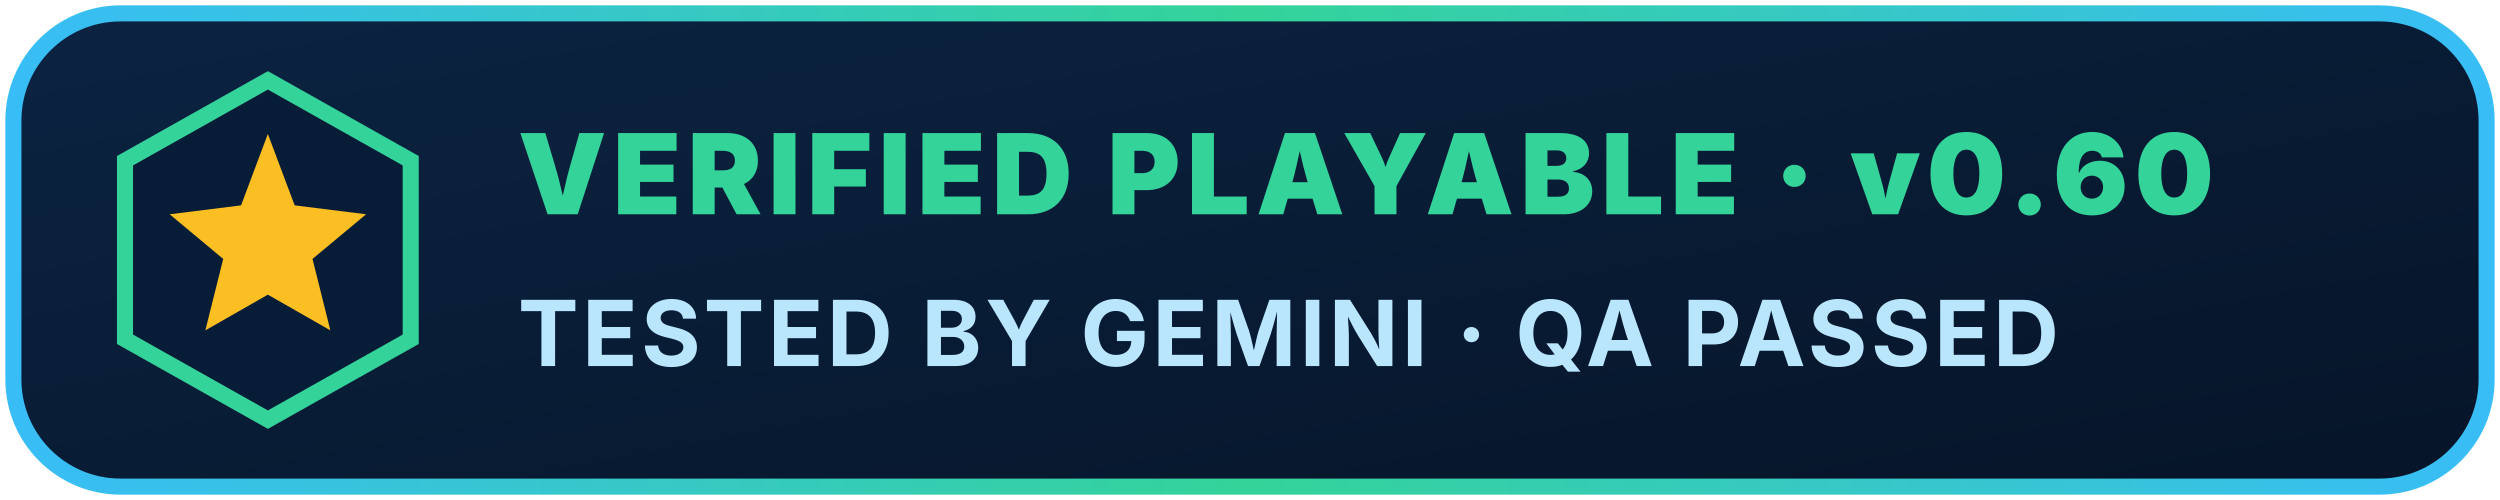
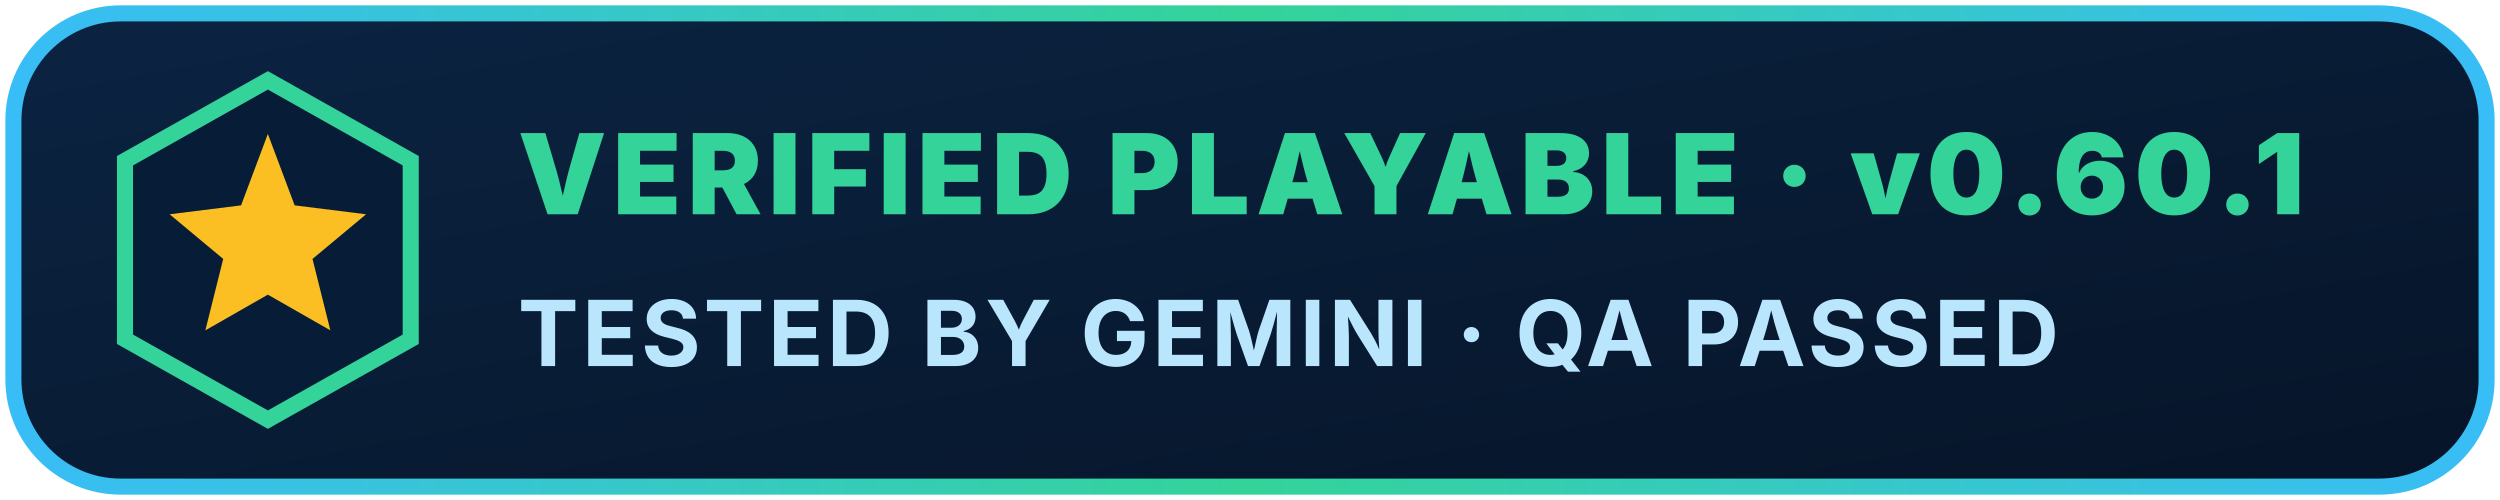
<svg xmlns="http://www.w3.org/2000/svg" viewBox="0 0 280 56" width="280" height="56" role="img" aria-label="NET FORGE Verified Playable - Tested by Gemini QA Passed">
  <defs>
    <linearGradient id="bgb" x1="0" y1="0" x2="1" y2="1">
      <stop offset="0%" stop-color="#0b2442" />
      <stop offset="100%" stop-color="#061428" />
    </linearGradient>
    <linearGradient id="rimb" x1="0" y1="0" x2="1" y2="0">
      <stop offset="0%" stop-color="#38bdf8" />
      <stop offset="50%" stop-color="#34d399" />
      <stop offset="100%" stop-color="#38bdf8" />
    </linearGradient>
  </defs>
  <rect x="1.5" y="1.5" width="277" height="53" rx="12" fill="url(#bgb)" stroke="url(#rimb)" stroke-width="1.8" />
  <polygon points="30,9 46,18 46,38 30,47 14,38 14,18" fill="#071c36" stroke="#34d399" stroke-width="1.8" />
  <polygon points="30,15 33,23 41,24 35,29 37,37 30,33 23,37 25,29 19,24 27,23" fill="#fbbf24" />
-   <text x="58" y="24" font-family="system-ui,-apple-system,sans-serif" font-size="12.5" font-weight="900" fill="#34d399" letter-spacing="0.7">VERIFIED PLAYABLE · v0.60</text>
+   <text x="58" y="24" font-family="system-ui,-apple-system,sans-serif" font-size="12.5" font-weight="900" fill="#34d399" letter-spacing="0.7">VERIFIED PLAYABLE · v0.60.1</text>
  <text x="58" y="41" font-family="system-ui,-apple-system,sans-serif" font-size="10.2" font-weight="700" fill="#bae6fd" letter-spacing="0.4">TESTED BY GEMINI · QA PASSED</text>
</svg>
